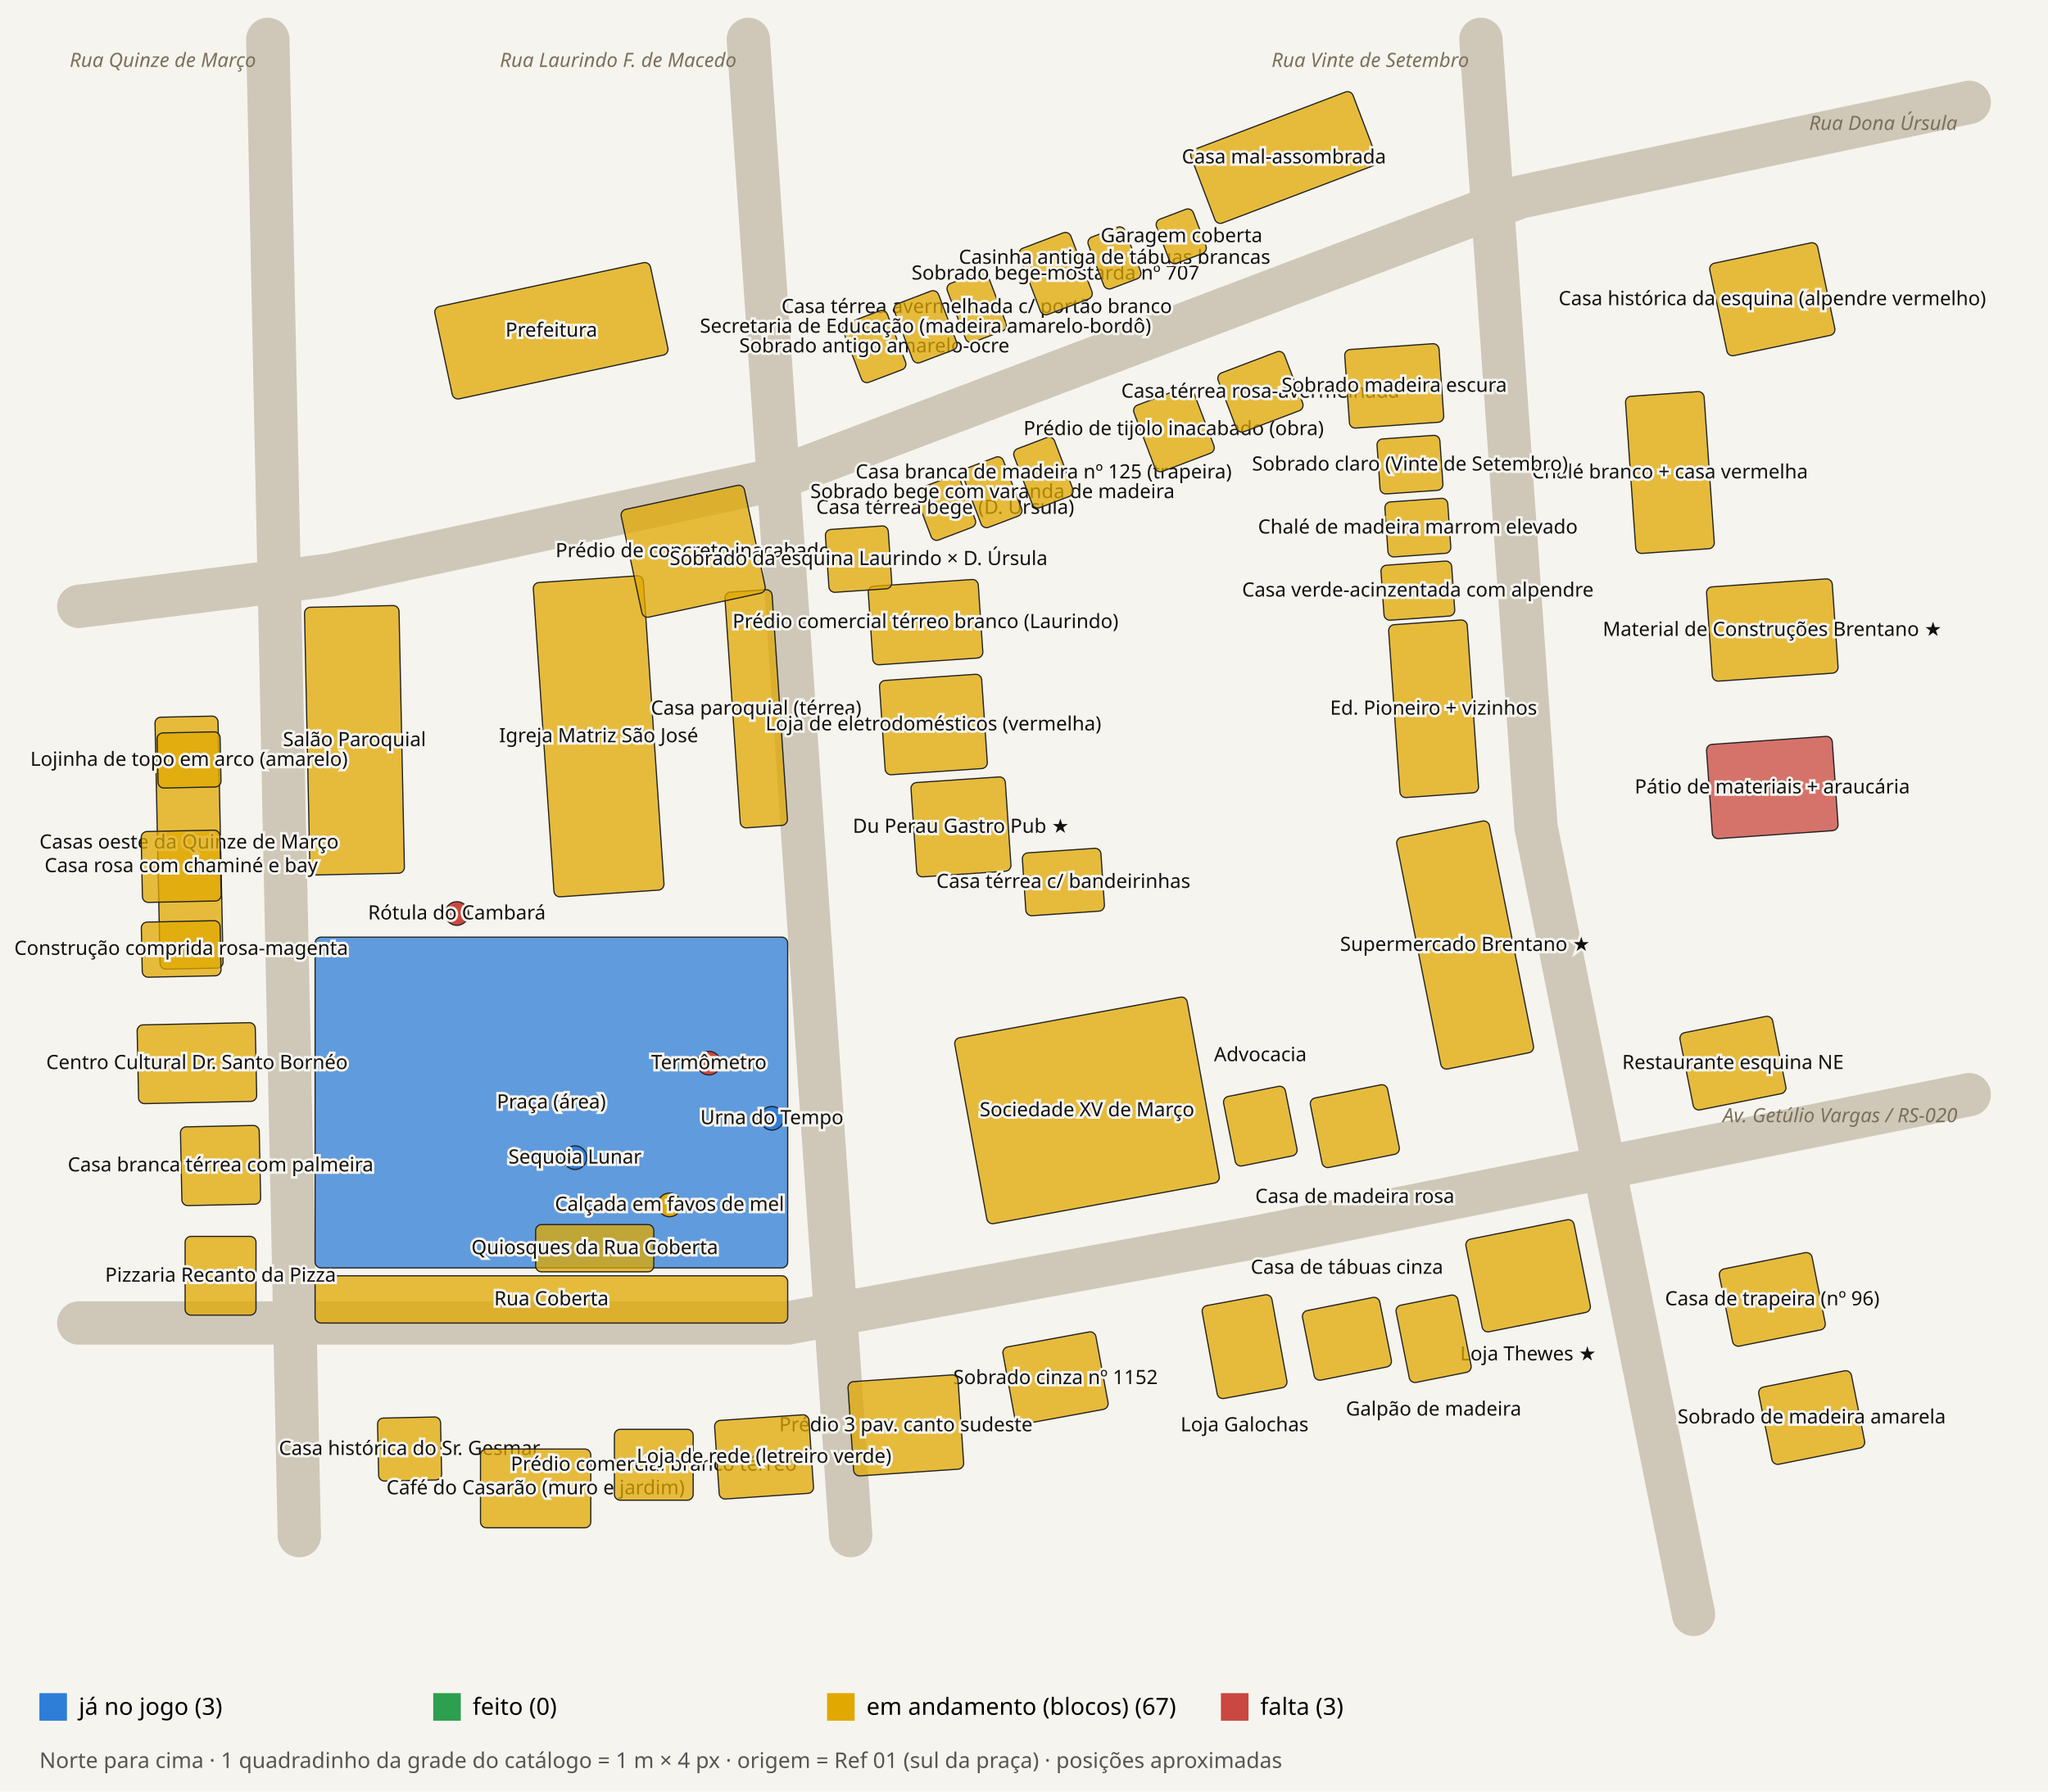
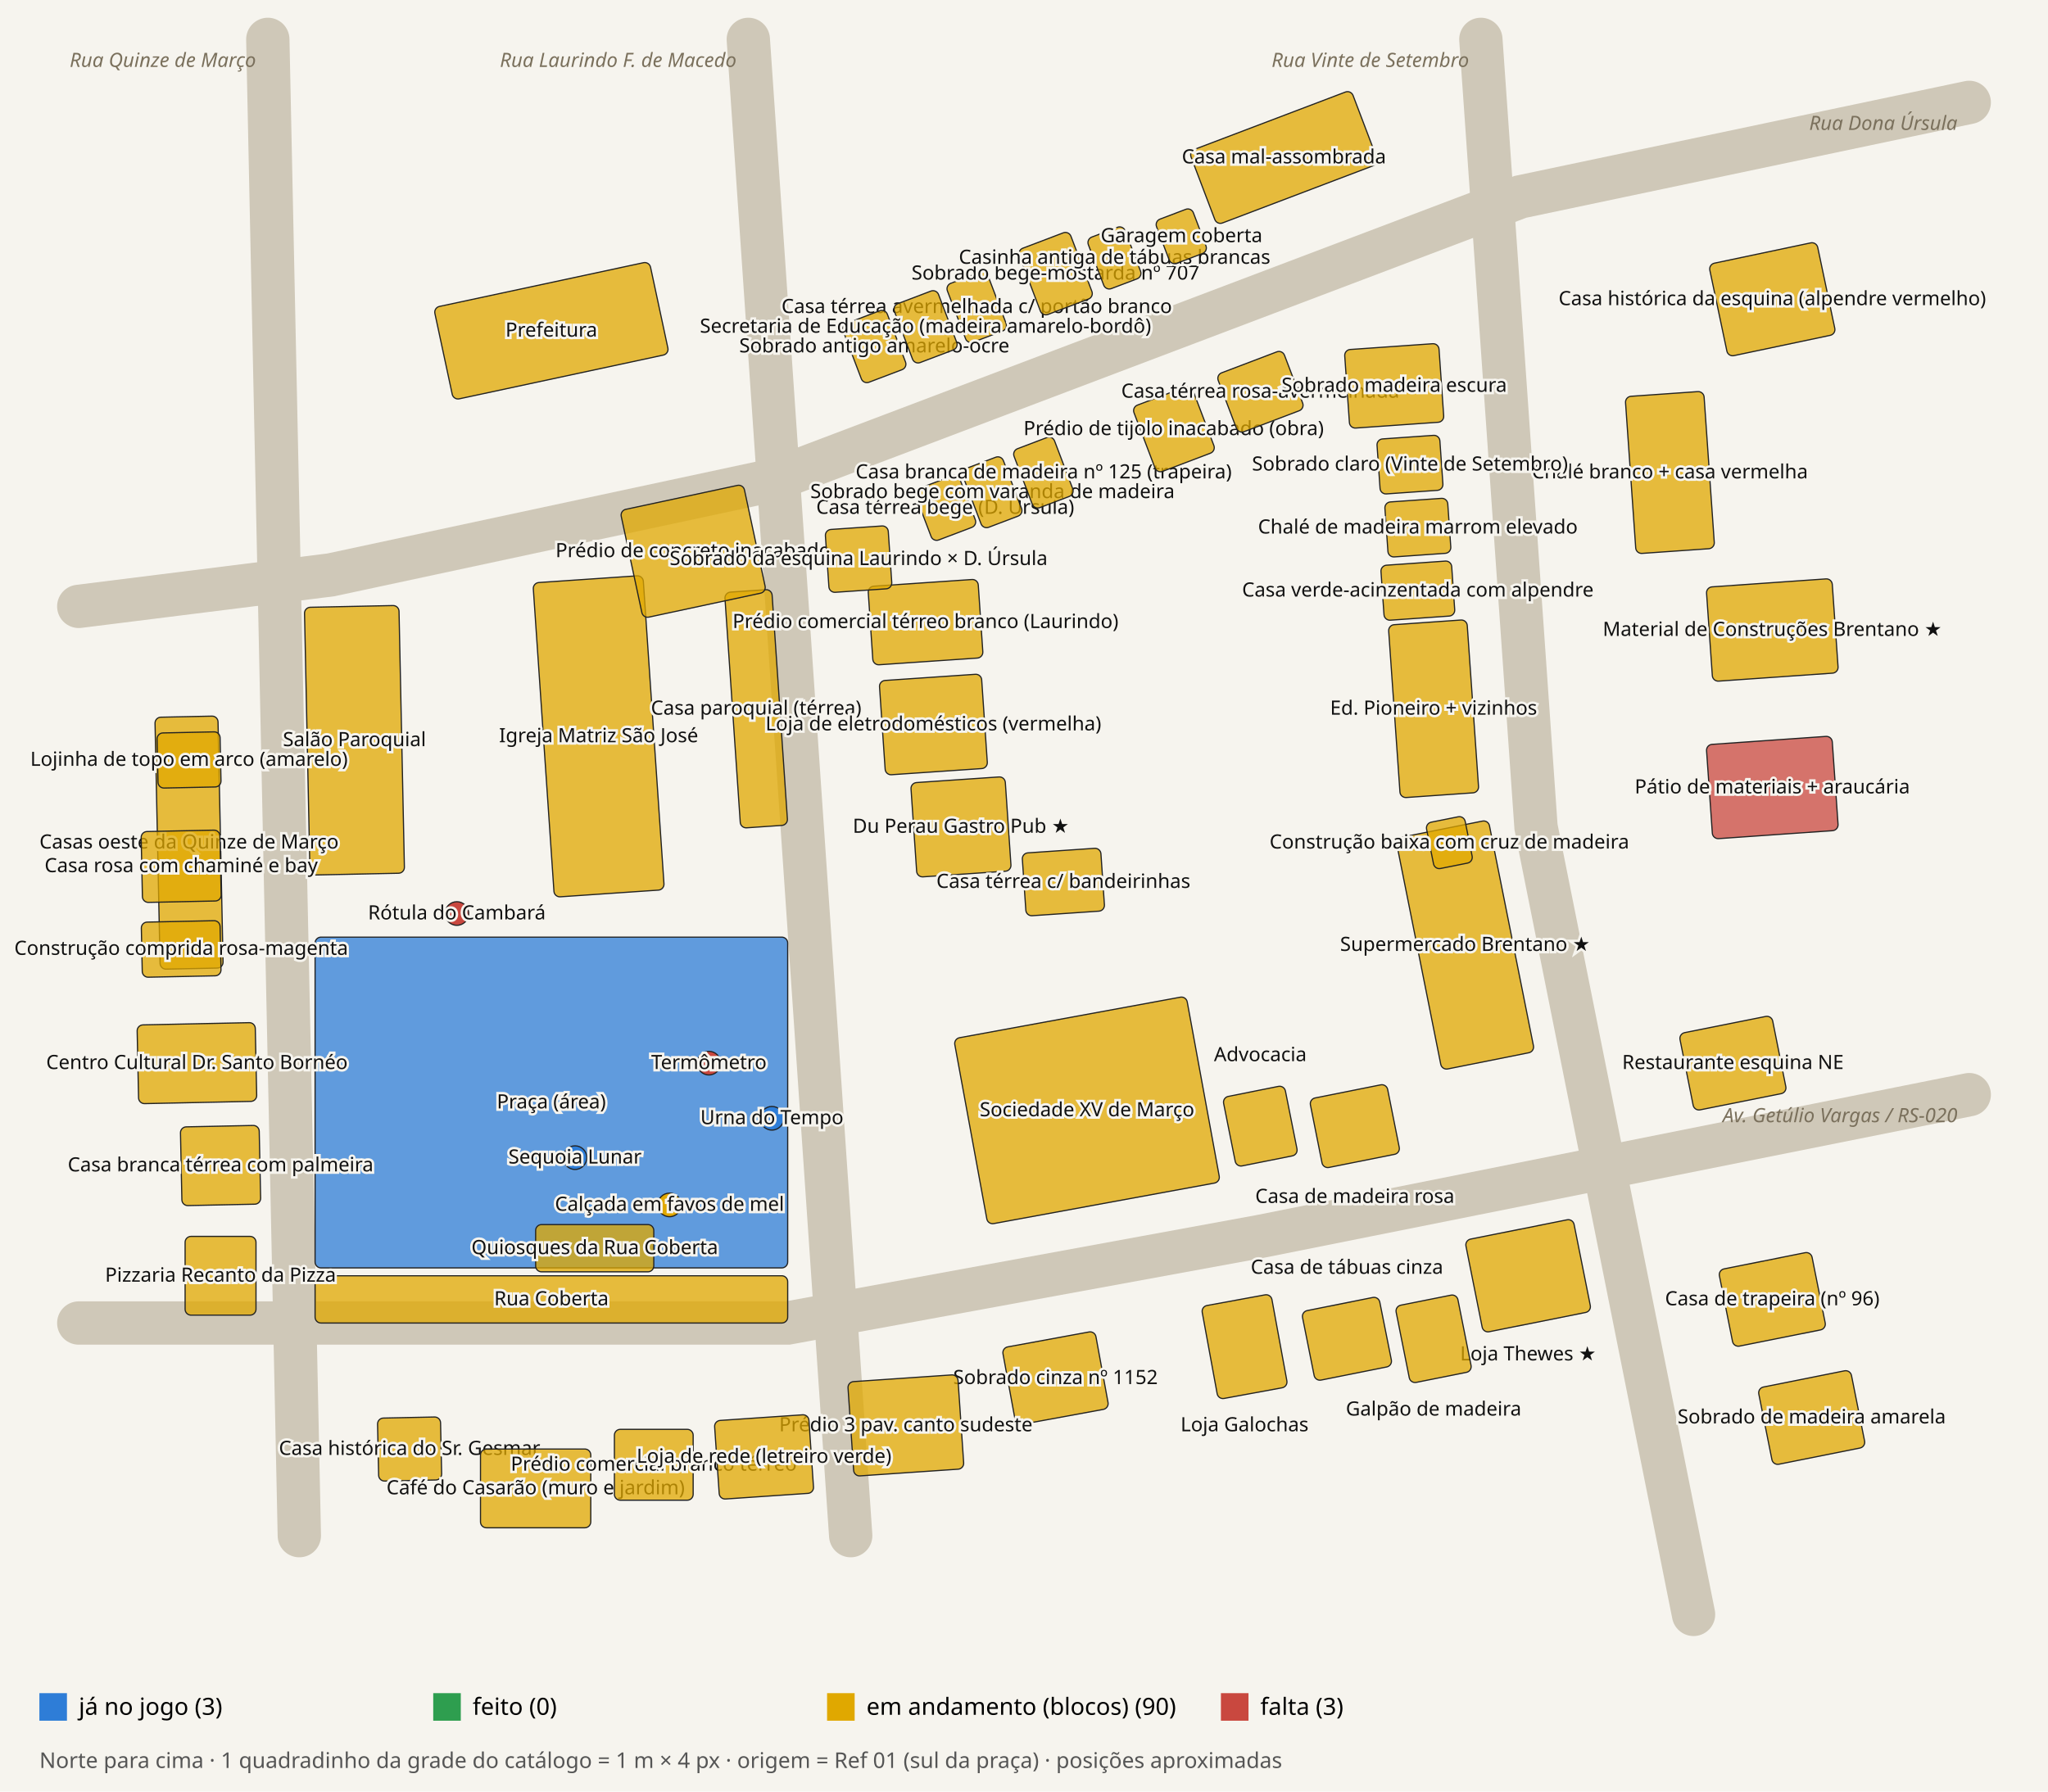
<svg xmlns="http://www.w3.org/2000/svg" width="1040" height="910" font-family="sans-serif" font-size="10">
  <rect width="100%" height="100%" fill="#f6f4ee" />
  <polyline points="40,672 400,672 640,628 1000,556" fill="none" stroke="#cfc8b8" stroke-width="22" stroke-linecap="round" />
  <text x="994" y="570" fill="#7a705c" text-anchor="end" font-style="italic">Av. Getúlio Vargas / RS-020</text>
  <polyline points="40,308 168,292 392,244 772,100 1000,52" fill="none" stroke="#cfc8b8" stroke-width="22" stroke-linecap="round" />
  <text x="994" y="66" fill="#7a705c" text-anchor="end" font-style="italic">Rua Dona Úrsula</text>
  <polyline points="152,780 136,20" fill="none" stroke="#cfc8b8" stroke-width="22" stroke-linecap="round" />
  <text x="130" y="34" fill="#7a705c" text-anchor="end" font-style="italic">Rua Quinze de Março</text>
  <polyline points="432,780 380,20" fill="none" stroke="#cfc8b8" stroke-width="22" stroke-linecap="round" />
  <text x="374" y="34" fill="#7a705c" text-anchor="end" font-style="italic">Rua Laurindo F. de Macedo</text>
  <polyline points="860,820 780,420 752,20" fill="none" stroke="#cfc8b8" stroke-width="22" stroke-linecap="round" />
  <text x="746" y="34" fill="#7a705c" text-anchor="end" font-style="italic">Rua Vinte de Setembro</text>
  <rect transform="rotate(0.0 280.0 560.0)" x="160" y="476" width="240" height="168" rx="3" fill="#2e7dd7" fill-opacity=".75" stroke="#222" stroke-width=".6" />
  <text x="280" y="563" text-anchor="middle" fill="#111" stroke="#f6f4ee" stroke-width="2.5" paint-order="stroke">Praça (área)</text>
  <circle cx="292" cy="588" r="6" fill="#2e7dd7" stroke="#222" stroke-width=".6" />
  <text x="292" y="591" text-anchor="middle" fill="#111" stroke="#f6f4ee" stroke-width="2.5" paint-order="stroke">Sequoia Lunar</text>
  <circle cx="392" cy="568" r="6" fill="#2e7dd7" stroke="#222" stroke-width=".6" />
  <text x="392" y="571" text-anchor="middle" fill="#111" stroke="#f6f4ee" stroke-width="2.5" paint-order="stroke">Urna do Tempo</text>
  <circle cx="340" cy="612" r="6" fill="#e0a800" stroke="#222" stroke-width=".6" />
  <text x="340" y="615" text-anchor="middle" fill="#111" stroke="#f6f4ee" stroke-width="2.5" paint-order="stroke">Calçada em favos de mel</text>
  <circle cx="360" cy="540" r="6" fill="#c9483f" stroke="#222" stroke-width=".6" />
  <text x="360" y="543" text-anchor="middle" fill="#111" stroke="#f6f4ee" stroke-width="2.5" paint-order="stroke">Termômetro</text>
  <rect transform="rotate(0.0 280.0 660.0)" x="160" y="648" width="240" height="24" rx="3" fill="#e0a800" fill-opacity=".75" stroke="#222" stroke-width=".6" />
  <text x="280" y="663" text-anchor="middle" fill="#111" stroke="#f6f4ee" stroke-width="2.5" paint-order="stroke">Rua Coberta</text>
  <rect transform="rotate(-3.9 304.0 374.0)" x="276" y="294" width="56" height="160" rx="3" fill="#e0a800" fill-opacity=".75" stroke="#222" stroke-width=".6" />
  <text x="304" y="377" text-anchor="middle" fill="#111" stroke="#f6f4ee" stroke-width="2.5" paint-order="stroke">Igreja Matriz São José</text>
  <circle cx="232" cy="464" r="6" fill="#c9483f" stroke="#222" stroke-width=".6" />
  <text x="232" y="467" text-anchor="middle" fill="#111" stroke="#f6f4ee" stroke-width="2.5" paint-order="stroke">Rótula do Cambará</text>
  <rect transform="rotate(-3.9 384.0 360.0)" x="372" y="300" width="24" height="120" rx="3" fill="#e0a800" fill-opacity=".75" stroke="#222" stroke-width=".6" />
  <text x="384" y="363" text-anchor="middle" fill="#111" stroke="#f6f4ee" stroke-width="2.5" paint-order="stroke">Casa paroquial (térrea)</text>
  <rect transform="rotate(-12.1 352.0 280.0)" x="320" y="252" width="64" height="56" rx="3" fill="#e0a800" fill-opacity=".75" stroke="#222" stroke-width=".6" />
  <text x="352" y="283" text-anchor="middle" fill="#111" stroke="#f6f4ee" stroke-width="2.5" paint-order="stroke">Prédio de concreto inacabado</text>
  <rect transform="rotate(-1.2 180.0 376.0)" x="156" y="308" width="48" height="136" rx="3" fill="#e0a800" fill-opacity=".75" stroke="#222" stroke-width=".6" />
  <text x="180" y="379" text-anchor="middle" fill="#111" stroke="#f6f4ee" stroke-width="2.5" paint-order="stroke">Salão Paroquial</text>
  <rect transform="rotate(-12.1 280.0 168.0)" x="224" y="144" width="112" height="48" rx="3" fill="#e0a800" fill-opacity=".75" stroke="#222" stroke-width=".6" />
  <text x="280" y="171" text-anchor="middle" fill="#111" stroke="#f6f4ee" stroke-width="2.5" paint-order="stroke">Prefeitura</text>
  <rect transform="rotate(-1.2 100.0 540.0)" x="70" y="520" width="60" height="40" rx="3" fill="#e0a800" fill-opacity=".75" stroke="#222" stroke-width=".6" />
  <text x="100" y="543" text-anchor="middle" fill="#111" stroke="#f6f4ee" stroke-width="2.5" paint-order="stroke">Centro Cultural Dr. Santo Bornéo</text>
  <rect transform="rotate(-1.2 96.0 428.0)" x="80" y="364" width="32" height="128" rx="3" fill="#e0a800" fill-opacity=".75" stroke="#222" stroke-width=".6" />
  <text x="96" y="431" text-anchor="middle" fill="#111" stroke="#f6f4ee" stroke-width="2.5" paint-order="stroke">Casas oeste da Quinze de Março</text>
  <rect transform="rotate(-1.2 208.0 736.0)" x="192" y="720" width="32" height="32" rx="3" fill="#e0a800" fill-opacity=".75" stroke="#222" stroke-width=".6" />
  <text x="208" y="739" text-anchor="middle" fill="#111" stroke="#f6f4ee" stroke-width="2.5" paint-order="stroke">Casa histórica do Sr. Gesmar</text>
  <rect transform="rotate(-10.4 552.0 564.0)" x="492" y="516" width="120" height="96" rx="3" fill="#e0a800" fill-opacity=".75" stroke="#222" stroke-width=".6" />
  <text x="552" y="567" text-anchor="middle" fill="#111" stroke="#f6f4ee" stroke-width="2.5" paint-order="stroke">Sociedade XV de Março</text>
  <rect transform="rotate(-3.9 488.0 420.0)" x="464" y="396" width="48" height="48" rx="3" fill="#e0a800" fill-opacity=".75" stroke="#222" stroke-width=".6" />
  <text x="488" y="423" text-anchor="middle" fill="#111" stroke="#f6f4ee" stroke-width="2.5" paint-order="stroke">Du Perau Gastro Pub ★</text>
  <rect transform="rotate(-3.9 540.0 448.0)" x="520" y="432" width="40" height="32" rx="3" fill="#e0a800" fill-opacity=".75" stroke="#222" stroke-width=".6" />
  <text x="540" y="451" text-anchor="middle" fill="#111" stroke="#f6f4ee" stroke-width="2.5" paint-order="stroke">Casa térrea c/ bandeirinhas</text>
  <rect transform="rotate(-10.4 536.0 700.0)" x="512" y="680" width="48" height="40" rx="3" fill="#e0a800" fill-opacity=".75" stroke="#222" stroke-width=".6" />
  <text x="536" y="703" text-anchor="middle" fill="#111" stroke="#f6f4ee" stroke-width="2.5" paint-order="stroke">Sobrado cinza nº 1152</text>
  <rect transform="rotate(-3.9 460.0 724.0)" x="432" y="700" width="56" height="48" rx="3" fill="#e0a800" fill-opacity=".75" stroke="#222" stroke-width=".6" />
  <text x="460" y="727" text-anchor="middle" fill="#111" stroke="#f6f4ee" stroke-width="2.5" paint-order="stroke">Prédio 3 pav. canto sudeste</text>
  <rect transform="rotate(-20.8 480.0 257.6)" x="468" y="244" width="24" height="28" rx="3" fill="#e0a800" fill-opacity=".75" stroke="#222" stroke-width=".6" />
  <text x="480" y="261" text-anchor="middle" fill="#111" stroke="#f6f4ee" stroke-width="2.5" paint-order="stroke">Casa térrea bege (D. Úrsula)</text>
  <rect transform="rotate(-20.8 504.0 250.4)" x="493" y="234" width="22" height="32" rx="3" fill="#e0a800" fill-opacity=".75" stroke="#222" stroke-width=".6" />
  <text x="504" y="253" text-anchor="middle" fill="#111" stroke="#f6f4ee" stroke-width="2.5" paint-order="stroke">Sobrado bege com varanda de madeira</text>
  <rect transform="rotate(-20.8 530.0 240.4)" x="519" y="224" width="22" height="32" rx="3" fill="#e0a800" fill-opacity=".75" stroke="#222" stroke-width=".6" />
  <text x="530" y="243" text-anchor="middle" fill="#111" stroke="#f6f4ee" stroke-width="2.5" paint-order="stroke">Casa branca de madeira nº 125 (trapeira)</text>
  <rect transform="rotate(-20.8 596.0 217.6)" x="580" y="200" width="32" height="36" rx="3" fill="#e0a800" fill-opacity=".75" stroke="#222" stroke-width=".6" />
  <text x="596" y="221" text-anchor="middle" fill="#111" stroke="#f6f4ee" stroke-width="2.5" paint-order="stroke">Prédio de tijolo inacabado (obra)</text>
  <rect transform="rotate(-20.8 640.0 198.8)" x="622" y="183" width="36" height="32" rx="3" fill="#e0a800" fill-opacity=".75" stroke="#222" stroke-width=".6" />
  <text x="640" y="202" text-anchor="middle" fill="#111" stroke="#f6f4ee" stroke-width="2.5" paint-order="stroke">Casa térrea rosa-avermelhada</text>
  <rect transform="rotate(-20.8 496.0 156.0)" x="485" y="140" width="22" height="32" rx="3" fill="#e0a800" fill-opacity=".75" stroke="#222" stroke-width=".6" />
  <text x="496" y="159" text-anchor="middle" fill="#111" stroke="#f6f4ee" stroke-width="2.5" paint-order="stroke">Casa térrea avermelhada c/ portão branco</text>
  <rect transform="rotate(-20.8 536.0 138.8)" x="522" y="121" width="28" height="36" rx="3" fill="#e0a800" fill-opacity=".75" stroke="#222" stroke-width=".6" />
  <text x="536" y="142" text-anchor="middle" fill="#111" stroke="#f6f4ee" stroke-width="2.5" paint-order="stroke">Sobrado bege-mostarda nº 707</text>
  <rect transform="rotate(-20.8 566.0 131.2)" x="556" y="117" width="20" height="28" rx="3" fill="#e0a800" fill-opacity=".75" stroke="#222" stroke-width=".6" />
  <text x="566" y="134" text-anchor="middle" fill="#111" stroke="#f6f4ee" stroke-width="2.5" paint-order="stroke">Casinha antiga de tábuas brancas</text>
  <rect transform="rotate(-20.8 600.0 120.4)" x="590" y="108" width="20" height="24" rx="3" fill="#e0a800" fill-opacity=".75" stroke="#222" stroke-width=".6" />
  <text x="600" y="123" text-anchor="middle" fill="#111" stroke="#f6f4ee" stroke-width="2.5" paint-order="stroke">Garagem coberta</text>
  <rect transform="rotate(-20.8 652.0 80.0)" x="608" y="60" width="88" height="40" rx="3" fill="#e0a800" fill-opacity=".75" stroke="#222" stroke-width=".6" />
  <text x="652" y="83" text-anchor="middle" fill="#111" stroke="#f6f4ee" stroke-width="2.5" paint-order="stroke">Casa mal-assombrada</text>
  <rect transform="rotate(-11.9 900.0 152.0)" x="872" y="128" width="56" height="48" rx="3" fill="#e0a800" fill-opacity=".75" stroke="#222" stroke-width=".6" />
  <text x="900" y="155" text-anchor="middle" fill="#111" stroke="#f6f4ee" stroke-width="2.5" paint-order="stroke">Casa histórica da esquina (alpendre vermelho)</text>
  <rect transform="rotate(-4.0 708.0 196.0)" x="684" y="176" width="48" height="40" rx="3" fill="#e0a800" fill-opacity=".75" stroke="#222" stroke-width=".6" />
  <text x="708" y="199" text-anchor="middle" fill="#111" stroke="#f6f4ee" stroke-width="2.5" paint-order="stroke">Sobrado madeira escura</text>
  <rect transform="rotate(-4.0 848.0 240.0)" x="828" y="200" width="40" height="80" rx="3" fill="#e0a800" fill-opacity=".75" stroke="#222" stroke-width=".6" />
  <text x="848" y="243" text-anchor="middle" fill="#111" stroke="#f6f4ee" stroke-width="2.5" paint-order="stroke">Chalé branco + casa vermelha</text>
  <rect transform="rotate(-4.0 728.0 360.0)" x="708" y="316" width="40" height="88" rx="3" fill="#e0a800" fill-opacity=".75" stroke="#222" stroke-width=".6" />
  <text x="728" y="363" text-anchor="middle" fill="#111" stroke="#f6f4ee" stroke-width="2.5" paint-order="stroke">Ed. Pioneiro + vizinhos</text>
  <rect transform="rotate(-4.0 900.0 320.0)" x="868" y="296" width="64" height="48" rx="3" fill="#e0a800" fill-opacity=".75" stroke="#222" stroke-width=".6" />
  <text x="900" y="323" text-anchor="middle" fill="#111" stroke="#f6f4ee" stroke-width="2.5" paint-order="stroke">Material de Construções Brentano ★</text>
  <rect transform="rotate(-4.0 900.0 400.0)" x="868" y="376" width="64" height="48" rx="3" fill="#c9483f" fill-opacity=".75" stroke="#222" stroke-width=".6" />
  <text x="900" y="403" text-anchor="middle" fill="#111" stroke="#f6f4ee" stroke-width="2.5" paint-order="stroke">Pátio de materiais + araucária</text>
  <rect transform="rotate(-11.3 744.0 480.0)" x="720" y="420" width="48" height="120" rx="3" fill="#e0a800" fill-opacity=".75" stroke="#222" stroke-width=".6" />
  <text x="744" y="483" text-anchor="middle" fill="#111" stroke="#f6f4ee" stroke-width="2.5" paint-order="stroke">Supermercado Brentano ★</text>
  <rect transform="rotate(-11.3 880.0 540.0)" x="856" y="520" width="48" height="40" rx="3" fill="#e0a800" fill-opacity=".75" stroke="#222" stroke-width=".6" />
  <text x="880" y="543" text-anchor="middle" fill="#111" stroke="#f6f4ee" stroke-width="2.5" paint-order="stroke">Restaurante esquina NE</text>
  <rect transform="rotate(-11.3 688.0 572.0)" x="668" y="554" width="40" height="36" rx="3" fill="#e0a800" fill-opacity=".75" stroke="#222" stroke-width=".6" />
  <text x="688" y="611" text-anchor="middle" fill="#111" stroke="#f6f4ee" stroke-width="2.5" paint-order="stroke">Casa de madeira rosa</text>
  <rect transform="rotate(-11.3 640.0 572.0)" x="624" y="554" width="32" height="36" rx="3" fill="#e0a800" fill-opacity=".75" stroke="#222" stroke-width=".6" />
  <text x="640" y="539" text-anchor="middle" fill="#111" stroke="#f6f4ee" stroke-width="2.5" paint-order="stroke">Advocacia</text>
  <rect transform="rotate(-11.3 776.0 648.0)" x="748" y="624" width="56" height="48" rx="3" fill="#e0a800" fill-opacity=".75" stroke="#222" stroke-width=".6" />
  <text x="776" y="691" text-anchor="middle" fill="#111" stroke="#f6f4ee" stroke-width="2.5" paint-order="stroke">Loja Thewes ★</text>
  <rect transform="rotate(-11.3 900.0 660.0)" x="876" y="640" width="48" height="40" rx="3" fill="#e0a800" fill-opacity=".75" stroke="#222" stroke-width=".6" />
  <text x="900" y="663" text-anchor="middle" fill="#111" stroke="#f6f4ee" stroke-width="2.5" paint-order="stroke">Casa de trapeira (nº 96)</text>
  <rect transform="rotate(-11.3 920.0 720.0)" x="896" y="700" width="48" height="40" rx="3" fill="#e0a800" fill-opacity=".75" stroke="#222" stroke-width=".6" />
  <text x="920" y="723" text-anchor="middle" fill="#111" stroke="#f6f4ee" stroke-width="2.5" paint-order="stroke">Sobrado de madeira amarela</text>
  <rect transform="rotate(-11.3 728.0 680.0)" x="712" y="660" width="32" height="40" rx="3" fill="#e0a800" fill-opacity=".75" stroke="#222" stroke-width=".6" />
  <text x="728" y="719" text-anchor="middle" fill="#111" stroke="#f6f4ee" stroke-width="2.5" paint-order="stroke">Galpão de madeira</text>
  <rect transform="rotate(-11.3 684.0 680.0)" x="664" y="662" width="40" height="36" rx="3" fill="#e0a800" fill-opacity=".75" stroke="#222" stroke-width=".6" />
  <text x="684" y="647" text-anchor="middle" fill="#111" stroke="#f6f4ee" stroke-width="2.5" paint-order="stroke">Casa de tábuas cinza</text>
  <rect transform="rotate(-10.4 632.0 684.0)" x="614" y="660" width="36" height="48" rx="3" fill="#e0a800" fill-opacity=".75" stroke="#222" stroke-width=".6" />
  <text x="632" y="727" text-anchor="middle" fill="#111" stroke="#f6f4ee" stroke-width="2.5" paint-order="stroke">Loja Galochas</text>
  <rect transform="rotate(-1.2 92.0 482.0)" x="72" y="468" width="40" height="28" rx="3" fill="#e0a800" fill-opacity=".75" stroke="#222" stroke-width=".6" />
  <text x="92" y="485" text-anchor="middle" fill="#111" stroke="#f6f4ee" stroke-width="2.5" paint-order="stroke">Construção comprida rosa-magenta</text>
  <rect transform="rotate(-1.2 92.0 440.0)" x="72" y="422" width="40" height="36" rx="3" fill="#e0a800" fill-opacity=".75" stroke="#222" stroke-width=".6" />
  <text x="92" y="443" text-anchor="middle" fill="#111" stroke="#f6f4ee" stroke-width="2.5" paint-order="stroke">Casa rosa com chaminé e bay</text>
  <rect transform="rotate(-1.2 96.0 386.0)" x="80" y="372" width="32" height="28" rx="3" fill="#e0a800" fill-opacity=".75" stroke="#222" stroke-width=".6" />
  <text x="96" y="389" text-anchor="middle" fill="#111" stroke="#f6f4ee" stroke-width="2.5" paint-order="stroke">Lojinha de topo em arco (amarelo)</text>
  <rect transform="rotate(-1.2 112.0 592.0)" x="92" y="572" width="40" height="40" rx="3" fill="#e0a800" fill-opacity=".75" stroke="#222" stroke-width=".6" />
  <text x="112" y="595" text-anchor="middle" fill="#111" stroke="#f6f4ee" stroke-width="2.5" paint-order="stroke">Casa branca térrea com palmeira</text>
  <rect transform="rotate(-0.0 112.0 648.0)" x="94" y="628" width="36" height="40" rx="3" fill="#e0a800" fill-opacity=".75" stroke="#222" stroke-width=".6" />
  <text x="112" y="651" text-anchor="middle" fill="#111" stroke="#f6f4ee" stroke-width="2.5" paint-order="stroke">Pizzaria Recanto da Pizza</text>
  <rect transform="rotate(-0.0 272.0 756.0)" x="244" y="736" width="56" height="40" rx="3" fill="#e0a800" fill-opacity=".75" stroke="#222" stroke-width=".6" />
  <text x="272" y="759" text-anchor="middle" fill="#111" stroke="#f6f4ee" stroke-width="2.5" paint-order="stroke">Café do Casarão (muro e jardim)</text>
  <rect transform="rotate(-0.0 332.0 744.0)" x="312" y="726" width="40" height="36" rx="3" fill="#e0a800" fill-opacity=".75" stroke="#222" stroke-width=".6" />
  <text x="332" y="747" text-anchor="middle" fill="#111" stroke="#f6f4ee" stroke-width="2.5" paint-order="stroke">Prédio comercial branco térreo</text>
  <rect transform="rotate(-3.9 388.0 740.0)" x="364" y="720" width="48" height="40" rx="3" fill="#e0a800" fill-opacity=".75" stroke="#222" stroke-width=".6" />
  <text x="388" y="743" text-anchor="middle" fill="#111" stroke="#f6f4ee" stroke-width="2.5" paint-order="stroke">Loja de rede (letreiro verde)</text>
  <rect transform="rotate(-3.9 474.0 368.0)" x="448" y="344" width="52" height="48" rx="3" fill="#e0a800" fill-opacity=".75" stroke="#222" stroke-width=".6" />
  <text x="474" y="371" text-anchor="middle" fill="#111" stroke="#f6f4ee" stroke-width="2.5" paint-order="stroke">Loja de eletrodomésticos (vermelha)</text>
  <rect transform="rotate(-3.9 470.0 316.0)" x="442" y="296" width="56" height="40" rx="3" fill="#e0a800" fill-opacity=".75" stroke="#222" stroke-width=".6" />
  <text x="470" y="319" text-anchor="middle" fill="#111" stroke="#f6f4ee" stroke-width="2.5" paint-order="stroke">Prédio comercial térreo branco (Laurindo)</text>
  <rect transform="rotate(-3.9 436.0 284.0)" x="420" y="268" width="32" height="32" rx="3" fill="#e0a800" fill-opacity=".75" stroke="#222" stroke-width=".6" />
  <text x="436" y="287" text-anchor="middle" fill="#111" stroke="#f6f4ee" stroke-width="2.5" paint-order="stroke">Sobrado da esquina Laurindo × D. Úrsula</text>
  <rect transform="rotate(-20.8 444.0 176.0)" x="432" y="160" width="24" height="32" rx="3" fill="#e0a800" fill-opacity=".75" stroke="#222" stroke-width=".6" />
  <text x="444" y="179" text-anchor="middle" fill="#111" stroke="#f6f4ee" stroke-width="2.5" paint-order="stroke">Sobrado antigo amarelo-ocre</text>
  <rect transform="rotate(-20.8 470.0 166.0)" x="458" y="150" width="24" height="32" rx="3" fill="#e0a800" fill-opacity=".75" stroke="#222" stroke-width=".6" />
  <text x="470" y="169" text-anchor="middle" fill="#111" stroke="#f6f4ee" stroke-width="2.5" paint-order="stroke">Secretaria de Educação (madeira amarelo-bordô)</text>
  <rect transform="rotate(-4.0 720.0 300.0)" x="702" y="286" width="36" height="28" rx="3" fill="#e0a800" fill-opacity=".75" stroke="#222" stroke-width=".6" />
  <text x="720" y="303" text-anchor="middle" fill="#111" stroke="#f6f4ee" stroke-width="2.5" paint-order="stroke">Casa verde-acinzentada com alpendre</text>
  <rect transform="rotate(-4.0 720.0 268.0)" x="704" y="254" width="32" height="28" rx="3" fill="#e0a800" fill-opacity=".75" stroke="#222" stroke-width=".6" />
  <text x="720" y="271" text-anchor="middle" fill="#111" stroke="#f6f4ee" stroke-width="2.5" paint-order="stroke">Chalé de madeira marrom elevado</text>
  <rect transform="rotate(-4.0 716.0 236.0)" x="700" y="222" width="32" height="28" rx="3" fill="#e0a800" fill-opacity=".75" stroke="#222" stroke-width=".6" />
  <text x="716" y="239" text-anchor="middle" fill="#111" stroke="#f6f4ee" stroke-width="2.5" paint-order="stroke">Sobrado claro (Vinte de Setembro)</text>
  <rect transform="rotate(0.0 302.0 634.0)" x="272" y="622" width="60" height="24" rx="3" fill="#e0a800" fill-opacity=".75" stroke="#222" stroke-width=".6" />
  <text x="302" y="637" text-anchor="middle" fill="#111" stroke="#f6f4ee" stroke-width="2.5" paint-order="stroke">Quiosques da Rua Coberta</text>
  <rect transform="rotate(-11.3 1712.0 524.0)" x="1692" y="504" width="40" height="40" rx="3" fill="#e0a800" fill-opacity=".75" stroke="#222" stroke-width=".6" />
  <text x="1712" y="527" text-anchor="middle" fill="#111" stroke="#f6f4ee" stroke-width="2.5" paint-order="stroke">Sabores da Querência (chalé de pedra)</text>
  <rect transform="rotate(-11.3 1480.0 388.0)" x="1464" y="368" width="32" height="40" rx="3" fill="#e0a800" fill-opacity=".75" stroke="#222" stroke-width=".6" />
  <text x="1480" y="391" text-anchor="middle" fill="#111" stroke="#f6f4ee" stroke-width="2.5" paint-order="stroke">Dois Irmãos confeitaria</text>
  <rect transform="rotate(-11.3 1444.0 396.0)" x="1428" y="378" width="32" height="36" rx="3" fill="#e0a800" fill-opacity=".75" stroke="#222" stroke-width=".6" />
  <text x="1444" y="399" text-anchor="middle" fill="#111" stroke="#f6f4ee" stroke-width="2.5" paint-order="stroke">Hamburgueria (sacada de madeira)</text>
  <rect transform="rotate(-11.3 1612.0 380.0)" x="1596" y="362" width="32" height="36" rx="3" fill="#e0a800" fill-opacity=".75" stroke="#222" stroke-width=".6" />
  <text x="1612" y="383" text-anchor="middle" fill="#111" stroke="#f6f4ee" stroke-width="2.5" paint-order="stroke">Loja de roupas cinza-escura</text>
  <rect transform="rotate(-11.3 1656.0 372.0)" x="1636" y="352" width="40" height="40" rx="3" fill="#e0a800" fill-opacity=".75" stroke="#222" stroke-width=".6" />
  <text x="1656" y="375" text-anchor="middle" fill="#111" stroke="#f6f4ee" stroke-width="2.5" paint-order="stroke">Cooperativa de crédito (faixa verde)</text>
  <rect transform="rotate(-11.3 1536.0 500.0)" x="1508" y="484" width="56" height="32" rx="3" fill="#e0a800" fill-opacity=".75" stroke="#222" stroke-width=".6" />
  <text x="1536" y="503" text-anchor="middle" fill="#111" stroke="#f6f4ee" stroke-width="2.5" paint-order="stroke">Galpão branco de janelas azuis</text>
  <rect transform="rotate(-11.3 1472.0 508.0)" x="1452" y="492" width="40" height="32" rx="3" fill="#e0a800" fill-opacity=".75" stroke="#222" stroke-width=".6" />
  <text x="1472" y="511" text-anchor="middle" fill="#111" stroke="#f6f4ee" stroke-width="2.5" paint-order="stroke">Prédio amarelo com azulejos azuis</text>
  <rect transform="rotate(-11.3 1416.0 516.0)" x="1392" y="496" width="48" height="40" rx="3" fill="#e0a800" fill-opacity=".75" stroke="#222" stroke-width=".6" />
  <text x="1416" y="519" text-anchor="middle" fill="#111" stroke="#f6f4ee" stroke-width="2.5" paint-order="stroke">Prédio de 4 pavimentos com sacadas</text>
  <rect transform="rotate(-11.9 2720.0 148.0)" x="2672" y="128" width="96" height="40" rx="3" fill="#e0a800" fill-opacity=".75" stroke="#222" stroke-width=".6" />
  <text x="2720" y="151" text-anchor="middle" fill="#111" stroke="#f6f4ee" stroke-width="2.5" paint-order="stroke">Casa do Turista</text>
  <rect transform="rotate(-11.9 4076.0 -372.0)" x="4048" y="-416" width="56" height="88" rx="3" fill="#e0a800" fill-opacity=".75" stroke="#222" stroke-width=".6" />
  <text x="4076" y="-369" text-anchor="middle" fill="#111" stroke="#f6f4ee" stroke-width="2.5" paint-order="stroke">Templo Assembleia de Deus</text>
+   <rect transform="rotate(-7.1 -1600.0 -124.0)" x="-1628" y="-144" width="56" height="40" rx="3" fill="#e0a800" fill-opacity=".75" stroke="#222" stroke-width=".6" />
+   <text x="-1600" y="-121" text-anchor="middle" fill="#111" stroke="#f6f4ee" stroke-width="2.5" paint-order="stroke">Pousada Bela Vista</text>
+   <rect transform="rotate(-0.0 -3052.0 552.0)" x="-3084" y="528" width="64" height="48" rx="3" fill="#e0a800" fill-opacity=".75" stroke="#222" stroke-width=".6" />
+   <text x="-3052" y="555" text-anchor="middle" fill="#111" stroke="#f6f4ee" stroke-width="2.5" paint-order="stroke">Pousada Fazenda Pindorama (sede)</text>
+   <rect transform="rotate(-7.1 -1496.0 360.0)" x="-1528" y="340" width="64" height="40" rx="3" fill="#e0a800" fill-opacity=".75" stroke="#222" stroke-width=".6" />
+   <text x="-1496" y="363" text-anchor="middle" fill="#111" stroke="#f6f4ee" stroke-width="2.5" paint-order="stroke">Posto de Saúde UBS</text>
+   <rect transform="rotate(-1.2 -8.0 -540.0)" x="-24" y="-556" width="32" height="32" rx="3" fill="#e0a800" fill-opacity=".75" stroke="#222" stroke-width=".6" />
+   <text x="-8" y="-537" text-anchor="middle" fill="#111" stroke="#f6f4ee" stroke-width="2.5" paint-order="stroke">Agência de turismo</text>
+   <rect transform="rotate(-11.9 940.0 -320.0)" x="920" y="-340" width="40" height="40" rx="3" fill="#e0a800" fill-opacity=".75" stroke="#222" stroke-width=".6" />
+   <text x="940" y="-317" text-anchor="middle" fill="#111" stroke="#f6f4ee" stroke-width="2.5" paint-order="stroke">Cottage Fondue (chalé de madeira)</text>
+   <rect transform="rotate(-11.3 1220.0 924.0)" x="1196" y="904" width="48" height="40" rx="3" fill="#e0a800" fill-opacity=".75" stroke="#222" stroke-width=".6" />
+   <text x="1220" y="927" text-anchor="middle" fill="#111" stroke="#f6f4ee" stroke-width="2.5" paint-order="stroke">Hostel Cape Town</text>
+   <rect transform="rotate(-0.0 -2060.0 1224.0)" x="-2080" y="1192" width="40" height="64" rx="3" fill="#e0a800" fill-opacity=".75" stroke="#222" stroke-width=".6" />
+   <text x="-2060" y="1227" text-anchor="middle" fill="#111" stroke="#f6f4ee" stroke-width="2.5" paint-order="stroke">Templo Pentecostal Deus É Amor</text>
+   <rect transform="rotate(-0.0 -668.0 1252.0)" x="-728" y="1220" width="120" height="64" rx="3" fill="#e0a800" fill-opacity=".75" stroke="#222" stroke-width=".6" />
+   <text x="-668" y="1255" text-anchor="middle" fill="#111" stroke="#f6f4ee" stroke-width="2.5" paint-order="stroke">Fundação Hospitalar São José (hospital)</text>
+   <rect transform="rotate(-1.2 -184.0 1776.0)" x="-200" y="1760" width="32" height="32" rx="3" fill="#e0a800" fill-opacity=".75" stroke="#222" stroke-width=".6" />
+   <text x="-184" y="1779" text-anchor="middle" fill="#111" stroke="#f6f4ee" stroke-width="2.5" paint-order="stroke">Rádio Fidelidade 104.9 FM</text>
+   <rect transform="rotate(-0.0 -1740.0 2008.0)" x="-1764" y="1988" width="48" height="40" rx="3" fill="#e0a800" fill-opacity=".75" stroke="#222" stroke-width=".6" />
+   <text x="-1740" y="2011" text-anchor="middle" fill="#111" stroke="#f6f4ee" stroke-width="2.5" paint-order="stroke">Pousada Vereda do Sol</text>
+   <rect transform="rotate(-1.2 -980.0 2112.0)" x="-1004" y="2092" width="48" height="40" rx="3" fill="#e0a800" fill-opacity=".75" stroke="#222" stroke-width=".6" />
+   <text x="-980" y="2115" text-anchor="middle" fill="#111" stroke="#f6f4ee" stroke-width="2.5" paint-order="stroke">Refúgio Fortal</text>
+   <rect transform="rotate(-1.2 -1120.0 2212.0)" x="-1152" y="2188" width="64" height="48" rx="3" fill="#e0a800" fill-opacity=".75" stroke="#222" stroke-width=".6" />
+   <text x="-1120" y="2215" text-anchor="middle" fill="#111" stroke="#f6f4ee" stroke-width="2.5" paint-order="stroke">Galpão da oficina Caiamba</text>
+   <rect transform="rotate(-11.9 1748.0 -1484.0)" x="1732" y="-1500" width="32" height="32" rx="3" fill="#e0a800" fill-opacity=".75" stroke="#222" stroke-width=".6" />
+   <text x="1748" y="-1481" text-anchor="middle" fill="#111" stroke="#f6f4ee" stroke-width="2.5" paint-order="stroke">Lancheria Bom Gosto</text>
+   <rect transform="rotate(-11.9 2332.0 -956.0)" x="2312" y="-976" width="40" height="40" rx="3" fill="#e0a800" fill-opacity=".75" stroke="#222" stroke-width=".6" />
+   <text x="2332" y="-953" text-anchor="middle" fill="#111" stroke="#f6f4ee" stroke-width="2.5" paint-order="stroke">Costaneira Confeitaria e Café</text>
+   <rect transform="rotate(-11.9 1968.0 -316.0)" x="1936" y="-340" width="64" height="48" rx="3" fill="#e0a800" fill-opacity=".75" stroke="#222" stroke-width=".6" />
+   <text x="1968" y="-313" text-anchor="middle" fill="#111" stroke="#f6f4ee" stroke-width="2.5" paint-order="stroke">Restaurante Galpão Costaneira (madeira)</text>
+   <rect transform="rotate(-11.9 1348.0 -588.0)" x="1320" y="-608" width="56" height="40" rx="3" fill="#e0a800" fill-opacity=".75" stroke="#222" stroke-width=".6" />
+   <text x="1348" y="-585" text-anchor="middle" fill="#111" stroke="#f6f4ee" stroke-width="2.5" paint-order="stroke">O Casarão Cantina e Galeteria</text>
+   <rect transform="rotate(-11.9 2204.0 -20.0)" x="2180" y="-40" width="48" height="40" rx="3" fill="#e0a800" fill-opacity=".75" stroke="#222" stroke-width=".6" />
+   <text x="2204" y="-17" text-anchor="middle" fill="#111" stroke="#f6f4ee" stroke-width="2.5" paint-order="stroke">Restaurante Vitrine da Truta</text>
+   <rect transform="rotate(-11.3 1924.0 1188.0)" x="1904" y="1172" width="40" height="32" rx="3" fill="#e0a800" fill-opacity=".75" stroke="#222" stroke-width=".6" />
+   <text x="1924" y="1191" text-anchor="middle" fill="#111" stroke="#f6f4ee" stroke-width="2.5" paint-order="stroke">Pizza Retrô</text>
+   <rect transform="rotate(-11.9 2488.0 -1308.0)" x="2474" y="-1326" width="28" height="36" rx="3" fill="#e0a800" fill-opacity=".75" stroke="#222" stroke-width=".6" />
+   <text x="2488" y="-1305" text-anchor="middle" fill="#111" stroke="#f6f4ee" stroke-width="2.5" paint-order="stroke">Infame Bikers Pub (fachada preta)</text>
+   <rect transform="rotate(-11.9 2472.0 -1252.0)" x="2456" y="-1280" width="32" height="56" rx="3" fill="#e0a800" fill-opacity=".75" stroke="#222" stroke-width=".6" />
+   <text x="2472" y="-1249" text-anchor="middle" fill="#111" stroke="#f6f4ee" stroke-width="2.5" paint-order="stroke">Prédio salmão comprido com portas de enrolar</text>
+   <rect transform="rotate(-11.9 2420.0 -1100.0)" x="2404" y="-1116" width="32" height="32" rx="3" fill="#e0a800" fill-opacity=".75" stroke="#222" stroke-width=".6" />
+   <text x="2420" y="-1097" text-anchor="middle" fill="#111" stroke="#f6f4ee" stroke-width="2.5" paint-order="stroke">Sobrado lilás (em obra)</text>
+   <rect transform="rotate(-11.3 1800.0 680.0)" x="1772" y="660" width="56" height="40" rx="3" fill="#e0a800" fill-opacity=".75" stroke="#222" stroke-width=".6" />
+   <text x="1800" y="683" text-anchor="middle" fill="#111" stroke="#f6f4ee" stroke-width="2.5" paint-order="stroke">Posto de combustível (cobertura verde)</text>
+   <rect transform="rotate(-11.3 736.0 428.0)" x="726" y="416" width="20" height="24" rx="3" fill="#e0a800" fill-opacity=".75" stroke="#222" stroke-width=".6" />
+   <text x="736" y="431" text-anchor="middle" fill="#111" stroke="#f6f4ee" stroke-width="2.5" paint-order="stroke">Construção baixa com cruz de madeira</text>
  <rect x="20" y="860.0" width="14" height="14" fill="#2e7dd7" />
  <text x="40" y="871.0" font-size="12">já no jogo (3)</text>
  <rect x="220" y="860.0" width="14" height="14" fill="#2e9e4f" />
  <text x="240" y="871.0" font-size="12">feito (0)</text>
  <rect x="420" y="860.0" width="14" height="14" fill="#e0a800" />
-   <text x="440" y="871.0" font-size="12">em andamento (blocos) (67)</text>
+   <text x="440" y="871.0" font-size="12">em andamento (blocos) (90)</text>
  <rect x="620" y="860.0" width="14" height="14" fill="#c9483f" />
  <text x="640" y="871.0" font-size="12">falta (3)</text>
  <text x="20" y="898.0" font-size="11" fill="#555">Norte para cima · 1 quadradinho da grade do catálogo = 1 m × 4 px · origem = Ref 01 (sul da praça) · posições aproximadas</text>
</svg>
